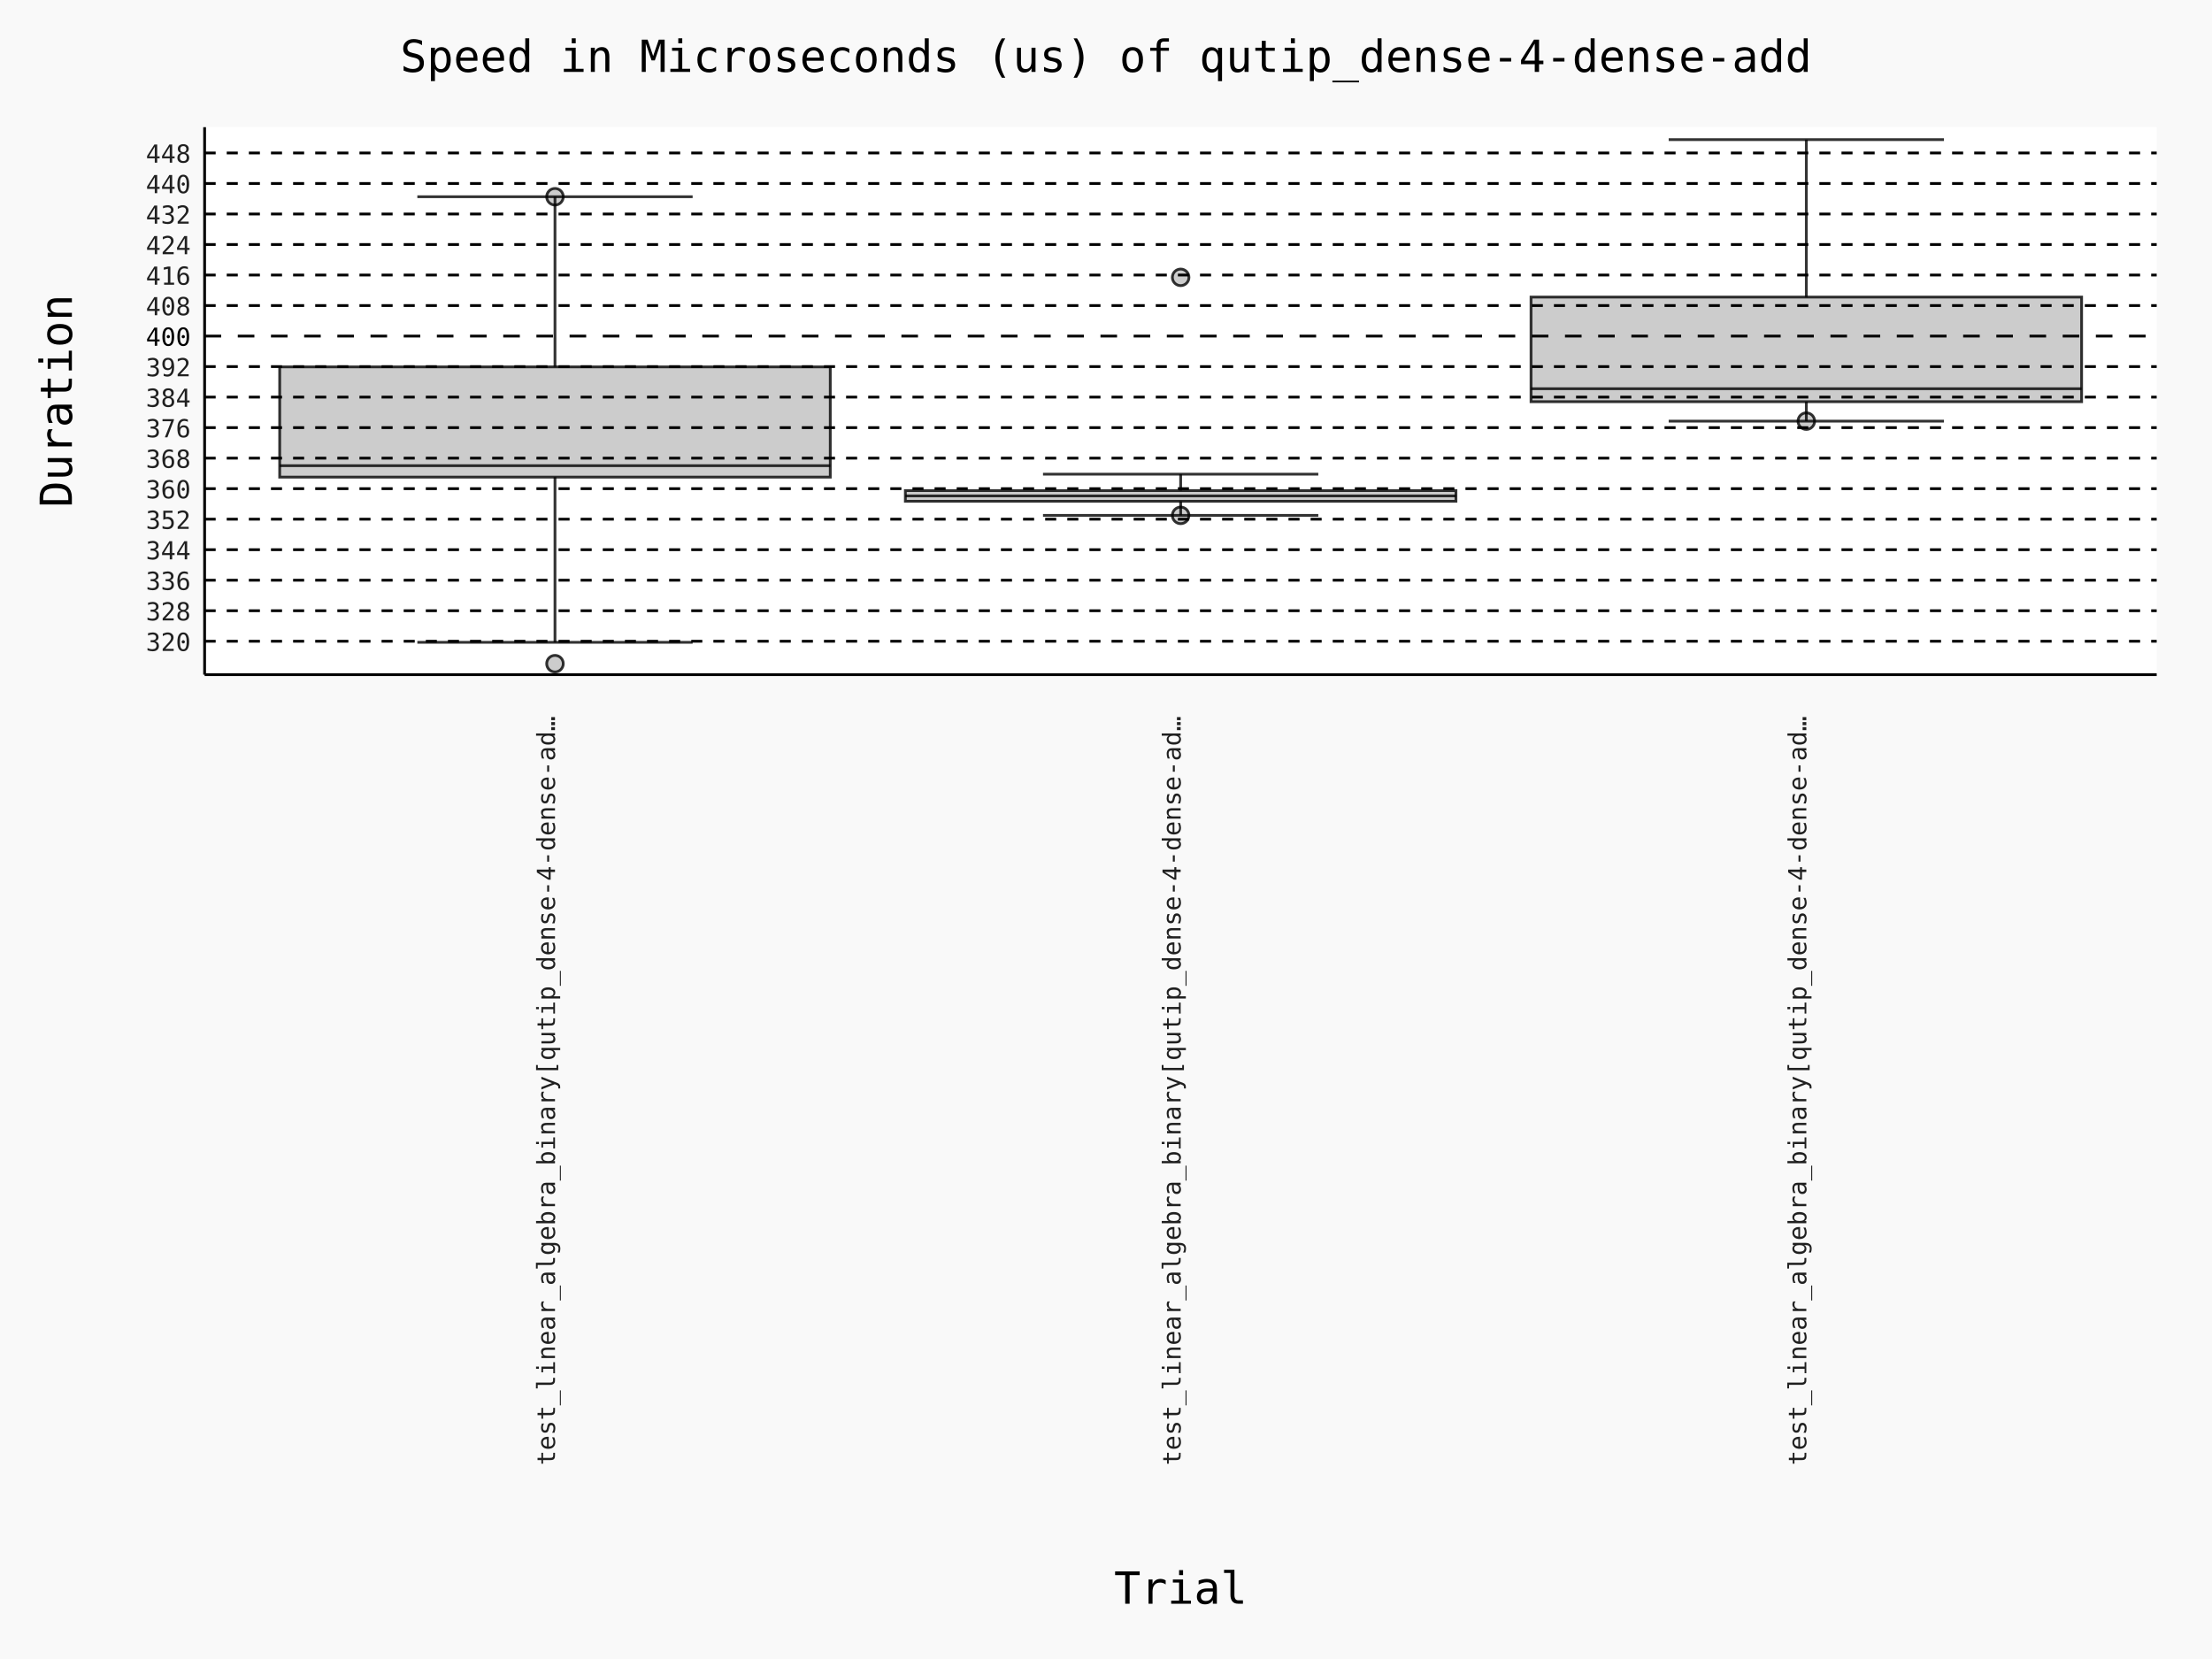
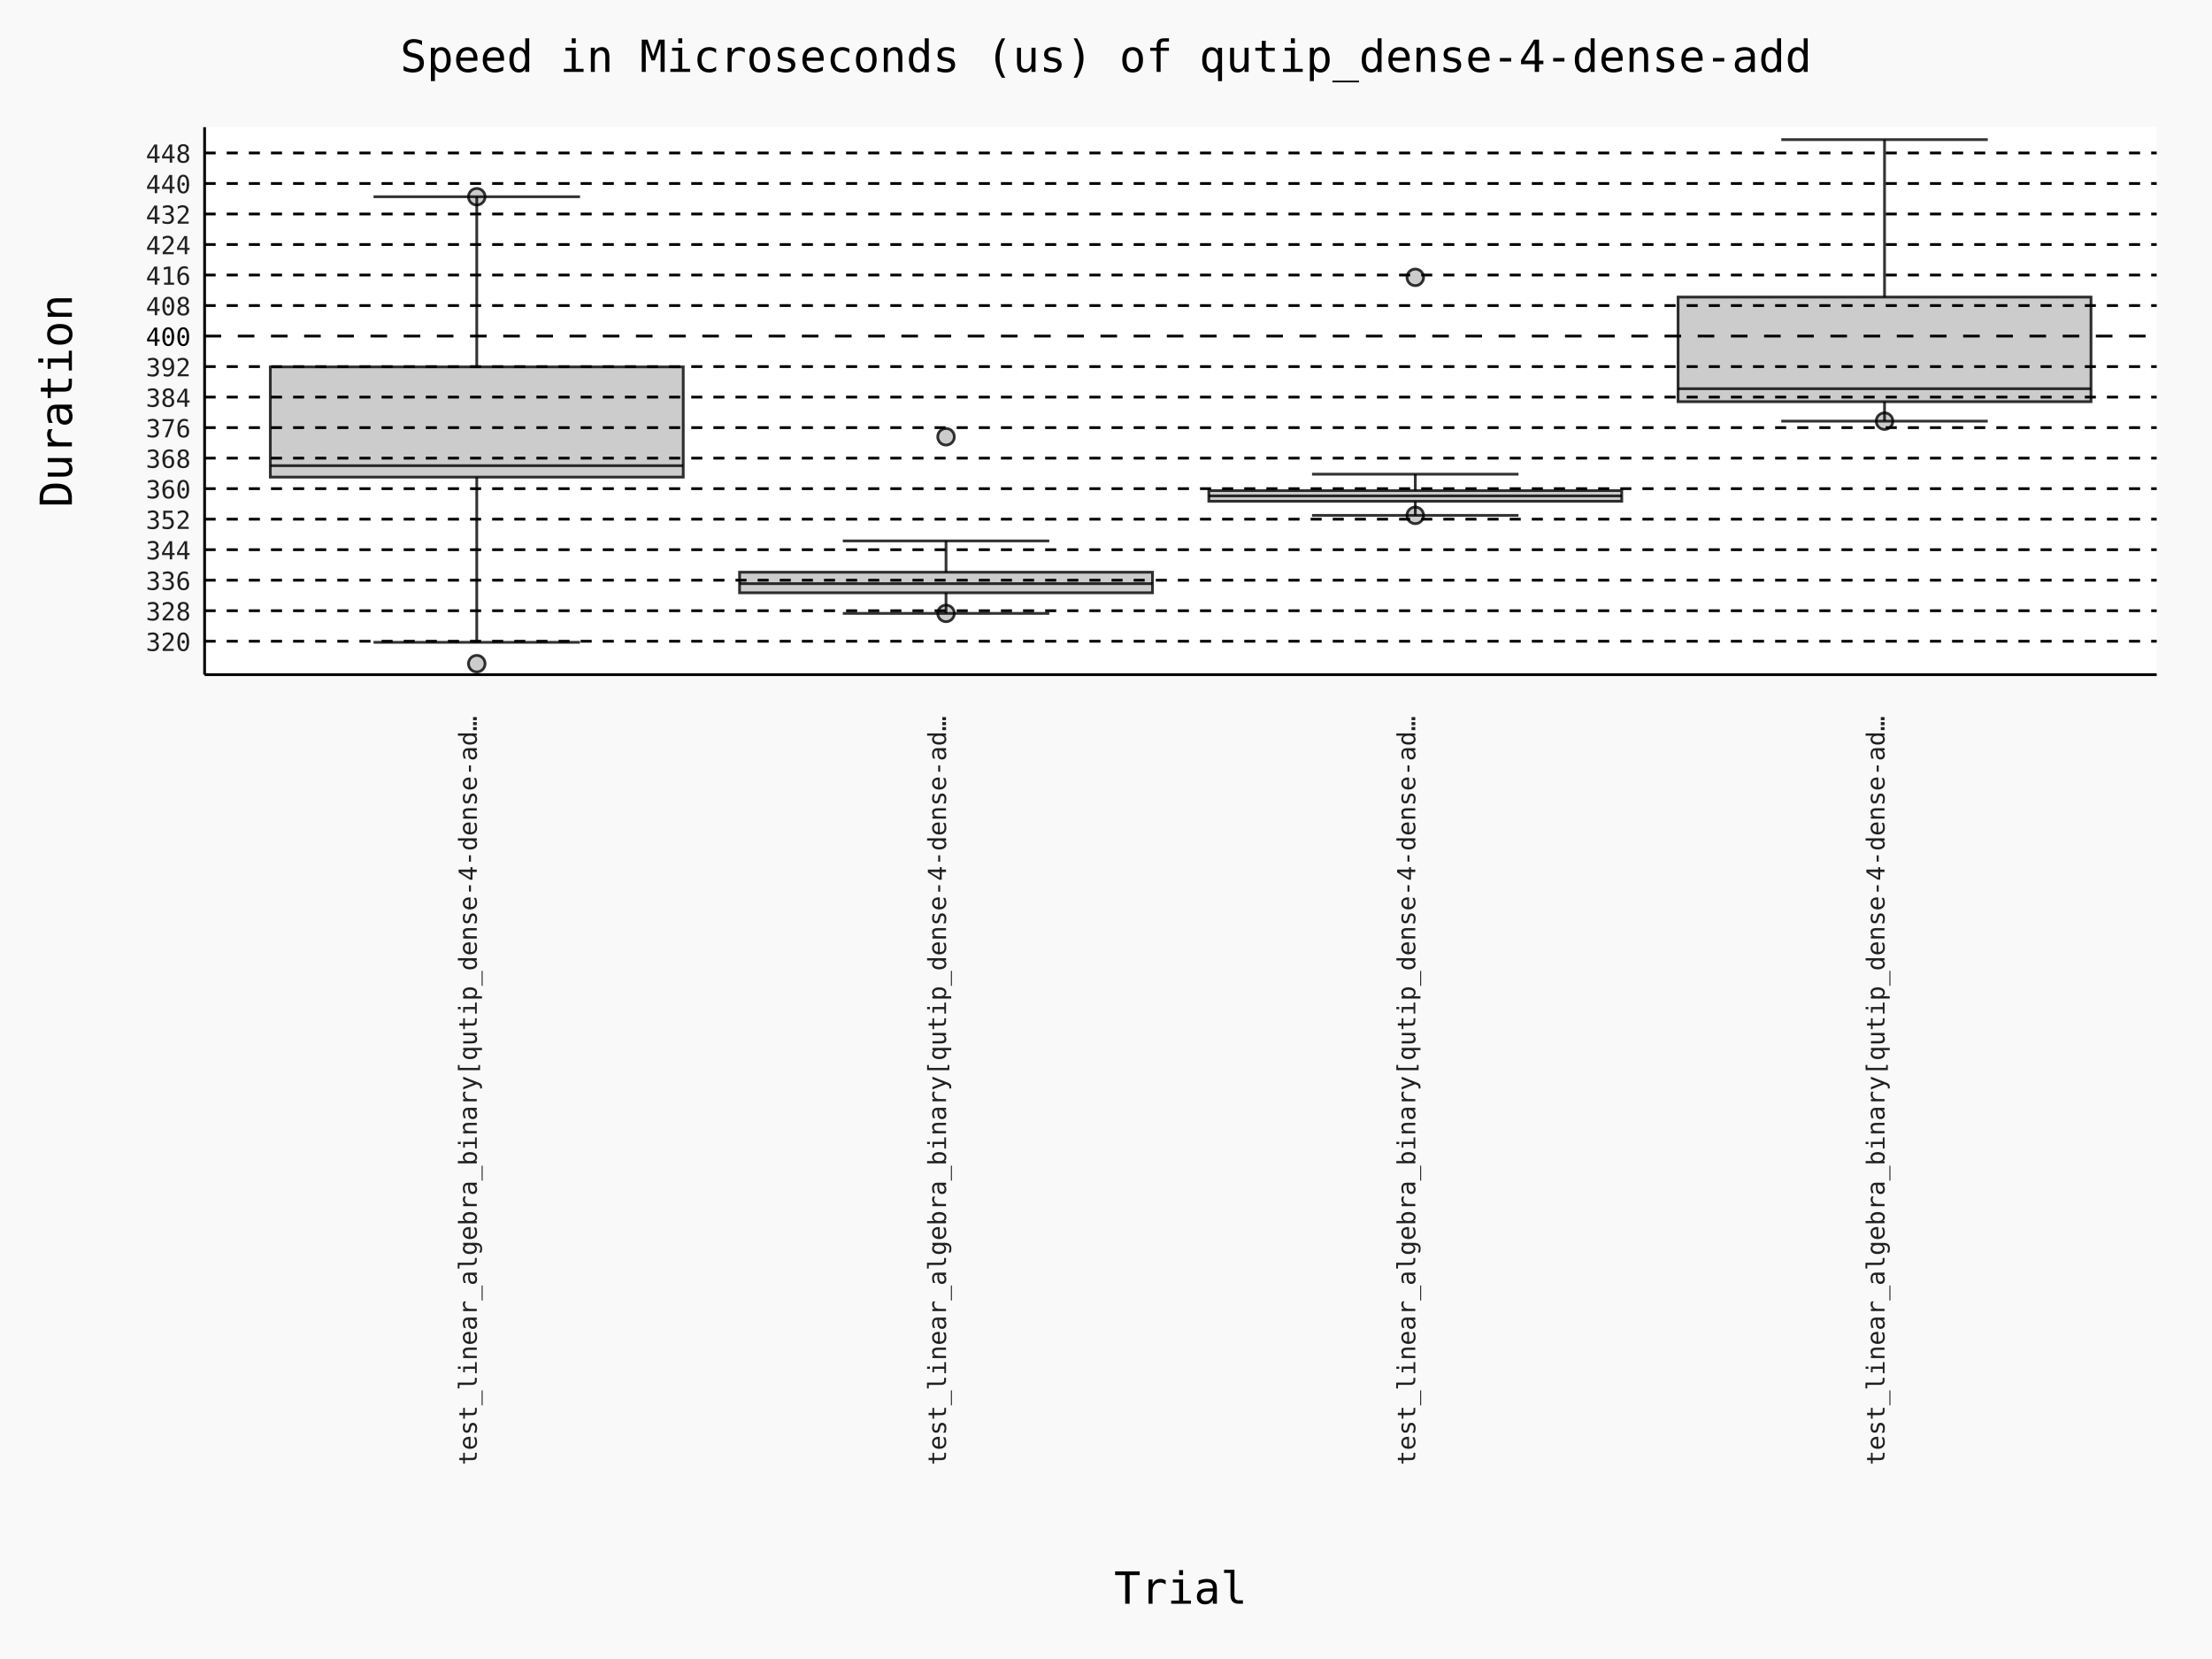
- <svg xmlns="http://www.w3.org/2000/svg" id="chart-9c91039b-58c7-4267-b920-0095af7230ff" class="pygal-chart" viewBox="0 0 800 600">
+ <svg xmlns="http://www.w3.org/2000/svg" id="chart-6c1193d6-a8c0-4f2b-bf7b-d264792dec06" class="pygal-chart" viewBox="0 0 800 600">
  <defs>
-     <style type="text/css">#chart-9c91039b-58c7-4267-b920-0095af7230ff{-webkit-user-select:none;-webkit-font-smoothing:antialiased;font-family:Consolas,"Deja Vu Sans Mono","Bitstream Vera Sans Mono","Courier New",monospace}#chart-9c91039b-58c7-4267-b920-0095af7230ff .title{font-family:Consolas,"Deja Vu Sans Mono","Bitstream Vera Sans Mono","Courier New",monospace;font-size:16px}#chart-9c91039b-58c7-4267-b920-0095af7230ff .legends .legend text{font-family:Consolas,"Deja Vu Sans Mono","Bitstream Vera Sans Mono","Courier New",monospace;font-size:14px}#chart-9c91039b-58c7-4267-b920-0095af7230ff .axis text{font-family:Consolas,"Deja Vu Sans Mono","Bitstream Vera Sans Mono","Courier New",monospace;font-size:10px}#chart-9c91039b-58c7-4267-b920-0095af7230ff .axis text.major{font-family:Consolas,"Deja Vu Sans Mono","Bitstream Vera Sans Mono","Courier New",monospace;font-size:10px}#chart-9c91039b-58c7-4267-b920-0095af7230ff .text-overlay text.value{font-family:Consolas,"Deja Vu Sans Mono","Bitstream Vera Sans Mono","Courier New",monospace;font-size:16px}#chart-9c91039b-58c7-4267-b920-0095af7230ff .text-overlay text.label{font-family:Consolas,"Deja Vu Sans Mono","Bitstream Vera Sans Mono","Courier New",monospace;font-size:10px}#chart-9c91039b-58c7-4267-b920-0095af7230ff .tooltip{font-family:Consolas,"Deja Vu Sans Mono","Bitstream Vera Sans Mono","Courier New",monospace;font-size:14px}#chart-9c91039b-58c7-4267-b920-0095af7230ff text.no_data{font-family:Consolas,"Deja Vu Sans Mono","Bitstream Vera Sans Mono","Courier New",monospace;font-size:64px}
- #chart-9c91039b-58c7-4267-b920-0095af7230ff{background-color:rgba(249,249,249,1)}#chart-9c91039b-58c7-4267-b920-0095af7230ff path,#chart-9c91039b-58c7-4267-b920-0095af7230ff line,#chart-9c91039b-58c7-4267-b920-0095af7230ff rect,#chart-9c91039b-58c7-4267-b920-0095af7230ff circle{-webkit-transition:150ms;-moz-transition:150ms;transition:150ms}#chart-9c91039b-58c7-4267-b920-0095af7230ff .graph &gt; .background{fill:rgba(249,249,249,1)}#chart-9c91039b-58c7-4267-b920-0095af7230ff .plot &gt; .background{fill:rgba(255,255,255,1)}#chart-9c91039b-58c7-4267-b920-0095af7230ff .graph{fill:rgba(0,0,0,.87)}#chart-9c91039b-58c7-4267-b920-0095af7230ff text.no_data{fill:rgba(0,0,0,1)}#chart-9c91039b-58c7-4267-b920-0095af7230ff .title{fill:rgba(0,0,0,1)}#chart-9c91039b-58c7-4267-b920-0095af7230ff .legends .legend text{fill:rgba(0,0,0,.87)}#chart-9c91039b-58c7-4267-b920-0095af7230ff .legends .legend:hover text{fill:rgba(0,0,0,1)}#chart-9c91039b-58c7-4267-b920-0095af7230ff .axis .line{stroke:rgba(0,0,0,1)}#chart-9c91039b-58c7-4267-b920-0095af7230ff .axis .guide.line{stroke:rgba(0,0,0,.54)}#chart-9c91039b-58c7-4267-b920-0095af7230ff .axis .major.line{stroke:rgba(0,0,0,.87)}#chart-9c91039b-58c7-4267-b920-0095af7230ff .axis text.major{fill:rgba(0,0,0,1)}#chart-9c91039b-58c7-4267-b920-0095af7230ff .axis.y .guides:hover .guide.line,#chart-9c91039b-58c7-4267-b920-0095af7230ff .line-graph .axis.x .guides:hover .guide.line,#chart-9c91039b-58c7-4267-b920-0095af7230ff .stackedline-graph .axis.x .guides:hover .guide.line,#chart-9c91039b-58c7-4267-b920-0095af7230ff .xy-graph .axis.x .guides:hover .guide.line{stroke:rgba(0,0,0,1)}#chart-9c91039b-58c7-4267-b920-0095af7230ff .axis .guides:hover text{fill:rgba(0,0,0,1)}#chart-9c91039b-58c7-4267-b920-0095af7230ff .reactive{fill-opacity:.7;stroke-opacity:.8;stroke-width:1}#chart-9c91039b-58c7-4267-b920-0095af7230ff .ci{stroke:rgba(0,0,0,.87)}#chart-9c91039b-58c7-4267-b920-0095af7230ff .reactive.active,#chart-9c91039b-58c7-4267-b920-0095af7230ff .active .reactive{fill-opacity:.8;stroke-opacity:.9;stroke-width:4}#chart-9c91039b-58c7-4267-b920-0095af7230ff .ci .reactive.active{stroke-width:1.5}#chart-9c91039b-58c7-4267-b920-0095af7230ff .series text{fill:rgba(0,0,0,1)}#chart-9c91039b-58c7-4267-b920-0095af7230ff .tooltip rect{fill:rgba(255,255,255,1);stroke:rgba(0,0,0,1);-webkit-transition:opacity 150ms;-moz-transition:opacity 150ms;transition:opacity 150ms}#chart-9c91039b-58c7-4267-b920-0095af7230ff .tooltip .label{fill:rgba(0,0,0,.87)}#chart-9c91039b-58c7-4267-b920-0095af7230ff .tooltip .label{fill:rgba(0,0,0,.87)}#chart-9c91039b-58c7-4267-b920-0095af7230ff .tooltip .legend{font-size:.8em;fill:rgba(0,0,0,.54)}#chart-9c91039b-58c7-4267-b920-0095af7230ff .tooltip .x_label{font-size:.6em;fill:rgba(0,0,0,1)}#chart-9c91039b-58c7-4267-b920-0095af7230ff .tooltip .xlink{font-size:.5em;text-decoration:underline}#chart-9c91039b-58c7-4267-b920-0095af7230ff .tooltip .value{font-size:1.5em}#chart-9c91039b-58c7-4267-b920-0095af7230ff .bound{font-size:.5em}#chart-9c91039b-58c7-4267-b920-0095af7230ff .max-value{font-size:.75em;fill:rgba(0,0,0,.54)}#chart-9c91039b-58c7-4267-b920-0095af7230ff .map-element{fill:rgba(255,255,255,1);stroke:rgba(0,0,0,.54) !important}#chart-9c91039b-58c7-4267-b920-0095af7230ff .map-element .reactive{fill-opacity:inherit;stroke-opacity:inherit}#chart-9c91039b-58c7-4267-b920-0095af7230ff .color-0,#chart-9c91039b-58c7-4267-b920-0095af7230ff .color-0 a:visited{stroke:#000000;fill:#000000}#chart-9c91039b-58c7-4267-b920-0095af7230ff .color-1,#chart-9c91039b-58c7-4267-b920-0095af7230ff .color-1 a:visited{stroke:#000000;fill:#000000}#chart-9c91039b-58c7-4267-b920-0095af7230ff .color-2,#chart-9c91039b-58c7-4267-b920-0095af7230ff .color-2 a:visited{stroke:#000000;fill:#000000}#chart-9c91039b-58c7-4267-b920-0095af7230ff .text-overlay .color-0 text{fill:white}#chart-9c91039b-58c7-4267-b920-0095af7230ff .text-overlay .color-1 text{fill:white}#chart-9c91039b-58c7-4267-b920-0095af7230ff .text-overlay .color-2 text{fill:white}
- #chart-9c91039b-58c7-4267-b920-0095af7230ff text.no_data{text-anchor:middle}#chart-9c91039b-58c7-4267-b920-0095af7230ff .guide.line{fill:none}#chart-9c91039b-58c7-4267-b920-0095af7230ff .centered{text-anchor:middle}#chart-9c91039b-58c7-4267-b920-0095af7230ff .title{text-anchor:middle}#chart-9c91039b-58c7-4267-b920-0095af7230ff .legends .legend text{fill-opacity:1}#chart-9c91039b-58c7-4267-b920-0095af7230ff .axis.x text{text-anchor:middle}#chart-9c91039b-58c7-4267-b920-0095af7230ff .axis.x:not(.web) text[transform]{text-anchor:start}#chart-9c91039b-58c7-4267-b920-0095af7230ff .axis.x:not(.web) text[transform].backwards{text-anchor:end}#chart-9c91039b-58c7-4267-b920-0095af7230ff .axis.y text{text-anchor:end}#chart-9c91039b-58c7-4267-b920-0095af7230ff .axis.y text[transform].backwards{text-anchor:start}#chart-9c91039b-58c7-4267-b920-0095af7230ff .axis.y2 text{text-anchor:start}#chart-9c91039b-58c7-4267-b920-0095af7230ff .axis.y2 text[transform].backwards{text-anchor:end}#chart-9c91039b-58c7-4267-b920-0095af7230ff .axis .guide.line{stroke-dasharray:4,4;stroke:black}#chart-9c91039b-58c7-4267-b920-0095af7230ff .axis .major.guide.line{stroke-dasharray:6,6;stroke:black}#chart-9c91039b-58c7-4267-b920-0095af7230ff .horizontal .axis.y .guide.line,#chart-9c91039b-58c7-4267-b920-0095af7230ff .horizontal .axis.y2 .guide.line,#chart-9c91039b-58c7-4267-b920-0095af7230ff .vertical .axis.x .guide.line{opacity:0}#chart-9c91039b-58c7-4267-b920-0095af7230ff .horizontal .axis.always_show .guide.line,#chart-9c91039b-58c7-4267-b920-0095af7230ff .vertical .axis.always_show .guide.line{opacity:1 !important}#chart-9c91039b-58c7-4267-b920-0095af7230ff .axis.y .guides:hover .guide.line,#chart-9c91039b-58c7-4267-b920-0095af7230ff .axis.y2 .guides:hover .guide.line,#chart-9c91039b-58c7-4267-b920-0095af7230ff .axis.x .guides:hover .guide.line{opacity:1}#chart-9c91039b-58c7-4267-b920-0095af7230ff .axis .guides:hover text{opacity:1}#chart-9c91039b-58c7-4267-b920-0095af7230ff .nofill{fill:none}#chart-9c91039b-58c7-4267-b920-0095af7230ff .subtle-fill{fill-opacity:.2}#chart-9c91039b-58c7-4267-b920-0095af7230ff .dot{stroke-width:1px;fill-opacity:1;stroke-opacity:1}#chart-9c91039b-58c7-4267-b920-0095af7230ff .dot.active{stroke-width:5px}#chart-9c91039b-58c7-4267-b920-0095af7230ff .dot.negative{fill:transparent}#chart-9c91039b-58c7-4267-b920-0095af7230ff text,#chart-9c91039b-58c7-4267-b920-0095af7230ff tspan{stroke:none !important}#chart-9c91039b-58c7-4267-b920-0095af7230ff .series text.active{opacity:1}#chart-9c91039b-58c7-4267-b920-0095af7230ff .tooltip rect{fill-opacity:.95;stroke-width:.5}#chart-9c91039b-58c7-4267-b920-0095af7230ff .tooltip text{fill-opacity:1}#chart-9c91039b-58c7-4267-b920-0095af7230ff .showable{visibility:hidden}#chart-9c91039b-58c7-4267-b920-0095af7230ff .showable.shown{visibility:visible}#chart-9c91039b-58c7-4267-b920-0095af7230ff .gauge-background{fill:rgba(229,229,229,1);stroke:none}#chart-9c91039b-58c7-4267-b920-0095af7230ff .bg-lines{stroke:rgba(249,249,249,1);stroke-width:2px}
+     <style type="text/css">#chart-6c1193d6-a8c0-4f2b-bf7b-d264792dec06{-webkit-user-select:none;-webkit-font-smoothing:antialiased;font-family:Consolas,"Deja Vu Sans Mono","Bitstream Vera Sans Mono","Courier New",monospace}#chart-6c1193d6-a8c0-4f2b-bf7b-d264792dec06 .title{font-family:Consolas,"Deja Vu Sans Mono","Bitstream Vera Sans Mono","Courier New",monospace;font-size:16px}#chart-6c1193d6-a8c0-4f2b-bf7b-d264792dec06 .legends .legend text{font-family:Consolas,"Deja Vu Sans Mono","Bitstream Vera Sans Mono","Courier New",monospace;font-size:14px}#chart-6c1193d6-a8c0-4f2b-bf7b-d264792dec06 .axis text{font-family:Consolas,"Deja Vu Sans Mono","Bitstream Vera Sans Mono","Courier New",monospace;font-size:10px}#chart-6c1193d6-a8c0-4f2b-bf7b-d264792dec06 .axis text.major{font-family:Consolas,"Deja Vu Sans Mono","Bitstream Vera Sans Mono","Courier New",monospace;font-size:10px}#chart-6c1193d6-a8c0-4f2b-bf7b-d264792dec06 .text-overlay text.value{font-family:Consolas,"Deja Vu Sans Mono","Bitstream Vera Sans Mono","Courier New",monospace;font-size:16px}#chart-6c1193d6-a8c0-4f2b-bf7b-d264792dec06 .text-overlay text.label{font-family:Consolas,"Deja Vu Sans Mono","Bitstream Vera Sans Mono","Courier New",monospace;font-size:10px}#chart-6c1193d6-a8c0-4f2b-bf7b-d264792dec06 .tooltip{font-family:Consolas,"Deja Vu Sans Mono","Bitstream Vera Sans Mono","Courier New",monospace;font-size:14px}#chart-6c1193d6-a8c0-4f2b-bf7b-d264792dec06 text.no_data{font-family:Consolas,"Deja Vu Sans Mono","Bitstream Vera Sans Mono","Courier New",monospace;font-size:64px}
+ #chart-6c1193d6-a8c0-4f2b-bf7b-d264792dec06{background-color:rgba(249,249,249,1)}#chart-6c1193d6-a8c0-4f2b-bf7b-d264792dec06 path,#chart-6c1193d6-a8c0-4f2b-bf7b-d264792dec06 line,#chart-6c1193d6-a8c0-4f2b-bf7b-d264792dec06 rect,#chart-6c1193d6-a8c0-4f2b-bf7b-d264792dec06 circle{-webkit-transition:150ms;-moz-transition:150ms;transition:150ms}#chart-6c1193d6-a8c0-4f2b-bf7b-d264792dec06 .graph &gt; .background{fill:rgba(249,249,249,1)}#chart-6c1193d6-a8c0-4f2b-bf7b-d264792dec06 .plot &gt; .background{fill:rgba(255,255,255,1)}#chart-6c1193d6-a8c0-4f2b-bf7b-d264792dec06 .graph{fill:rgba(0,0,0,.87)}#chart-6c1193d6-a8c0-4f2b-bf7b-d264792dec06 text.no_data{fill:rgba(0,0,0,1)}#chart-6c1193d6-a8c0-4f2b-bf7b-d264792dec06 .title{fill:rgba(0,0,0,1)}#chart-6c1193d6-a8c0-4f2b-bf7b-d264792dec06 .legends .legend text{fill:rgba(0,0,0,.87)}#chart-6c1193d6-a8c0-4f2b-bf7b-d264792dec06 .legends .legend:hover text{fill:rgba(0,0,0,1)}#chart-6c1193d6-a8c0-4f2b-bf7b-d264792dec06 .axis .line{stroke:rgba(0,0,0,1)}#chart-6c1193d6-a8c0-4f2b-bf7b-d264792dec06 .axis .guide.line{stroke:rgba(0,0,0,.54)}#chart-6c1193d6-a8c0-4f2b-bf7b-d264792dec06 .axis .major.line{stroke:rgba(0,0,0,.87)}#chart-6c1193d6-a8c0-4f2b-bf7b-d264792dec06 .axis text.major{fill:rgba(0,0,0,1)}#chart-6c1193d6-a8c0-4f2b-bf7b-d264792dec06 .axis.y .guides:hover .guide.line,#chart-6c1193d6-a8c0-4f2b-bf7b-d264792dec06 .line-graph .axis.x .guides:hover .guide.line,#chart-6c1193d6-a8c0-4f2b-bf7b-d264792dec06 .stackedline-graph .axis.x .guides:hover .guide.line,#chart-6c1193d6-a8c0-4f2b-bf7b-d264792dec06 .xy-graph .axis.x .guides:hover .guide.line{stroke:rgba(0,0,0,1)}#chart-6c1193d6-a8c0-4f2b-bf7b-d264792dec06 .axis .guides:hover text{fill:rgba(0,0,0,1)}#chart-6c1193d6-a8c0-4f2b-bf7b-d264792dec06 .reactive{fill-opacity:.7;stroke-opacity:.8;stroke-width:1}#chart-6c1193d6-a8c0-4f2b-bf7b-d264792dec06 .ci{stroke:rgba(0,0,0,.87)}#chart-6c1193d6-a8c0-4f2b-bf7b-d264792dec06 .reactive.active,#chart-6c1193d6-a8c0-4f2b-bf7b-d264792dec06 .active .reactive{fill-opacity:.8;stroke-opacity:.9;stroke-width:4}#chart-6c1193d6-a8c0-4f2b-bf7b-d264792dec06 .ci .reactive.active{stroke-width:1.5}#chart-6c1193d6-a8c0-4f2b-bf7b-d264792dec06 .series text{fill:rgba(0,0,0,1)}#chart-6c1193d6-a8c0-4f2b-bf7b-d264792dec06 .tooltip rect{fill:rgba(255,255,255,1);stroke:rgba(0,0,0,1);-webkit-transition:opacity 150ms;-moz-transition:opacity 150ms;transition:opacity 150ms}#chart-6c1193d6-a8c0-4f2b-bf7b-d264792dec06 .tooltip .label{fill:rgba(0,0,0,.87)}#chart-6c1193d6-a8c0-4f2b-bf7b-d264792dec06 .tooltip .label{fill:rgba(0,0,0,.87)}#chart-6c1193d6-a8c0-4f2b-bf7b-d264792dec06 .tooltip .legend{font-size:.8em;fill:rgba(0,0,0,.54)}#chart-6c1193d6-a8c0-4f2b-bf7b-d264792dec06 .tooltip .x_label{font-size:.6em;fill:rgba(0,0,0,1)}#chart-6c1193d6-a8c0-4f2b-bf7b-d264792dec06 .tooltip .xlink{font-size:.5em;text-decoration:underline}#chart-6c1193d6-a8c0-4f2b-bf7b-d264792dec06 .tooltip .value{font-size:1.5em}#chart-6c1193d6-a8c0-4f2b-bf7b-d264792dec06 .bound{font-size:.5em}#chart-6c1193d6-a8c0-4f2b-bf7b-d264792dec06 .max-value{font-size:.75em;fill:rgba(0,0,0,.54)}#chart-6c1193d6-a8c0-4f2b-bf7b-d264792dec06 .map-element{fill:rgba(255,255,255,1);stroke:rgba(0,0,0,.54) !important}#chart-6c1193d6-a8c0-4f2b-bf7b-d264792dec06 .map-element .reactive{fill-opacity:inherit;stroke-opacity:inherit}#chart-6c1193d6-a8c0-4f2b-bf7b-d264792dec06 .color-0,#chart-6c1193d6-a8c0-4f2b-bf7b-d264792dec06 .color-0 a:visited{stroke:#000000;fill:#000000}#chart-6c1193d6-a8c0-4f2b-bf7b-d264792dec06 .color-1,#chart-6c1193d6-a8c0-4f2b-bf7b-d264792dec06 .color-1 a:visited{stroke:#000000;fill:#000000}#chart-6c1193d6-a8c0-4f2b-bf7b-d264792dec06 .color-2,#chart-6c1193d6-a8c0-4f2b-bf7b-d264792dec06 .color-2 a:visited{stroke:#000000;fill:#000000}#chart-6c1193d6-a8c0-4f2b-bf7b-d264792dec06 .color-3,#chart-6c1193d6-a8c0-4f2b-bf7b-d264792dec06 .color-3 a:visited{stroke:#000000;fill:#000000}#chart-6c1193d6-a8c0-4f2b-bf7b-d264792dec06 .text-overlay .color-0 text{fill:white}#chart-6c1193d6-a8c0-4f2b-bf7b-d264792dec06 .text-overlay .color-1 text{fill:white}#chart-6c1193d6-a8c0-4f2b-bf7b-d264792dec06 .text-overlay .color-2 text{fill:white}#chart-6c1193d6-a8c0-4f2b-bf7b-d264792dec06 .text-overlay .color-3 text{fill:white}
+ #chart-6c1193d6-a8c0-4f2b-bf7b-d264792dec06 text.no_data{text-anchor:middle}#chart-6c1193d6-a8c0-4f2b-bf7b-d264792dec06 .guide.line{fill:none}#chart-6c1193d6-a8c0-4f2b-bf7b-d264792dec06 .centered{text-anchor:middle}#chart-6c1193d6-a8c0-4f2b-bf7b-d264792dec06 .title{text-anchor:middle}#chart-6c1193d6-a8c0-4f2b-bf7b-d264792dec06 .legends .legend text{fill-opacity:1}#chart-6c1193d6-a8c0-4f2b-bf7b-d264792dec06 .axis.x text{text-anchor:middle}#chart-6c1193d6-a8c0-4f2b-bf7b-d264792dec06 .axis.x:not(.web) text[transform]{text-anchor:start}#chart-6c1193d6-a8c0-4f2b-bf7b-d264792dec06 .axis.x:not(.web) text[transform].backwards{text-anchor:end}#chart-6c1193d6-a8c0-4f2b-bf7b-d264792dec06 .axis.y text{text-anchor:end}#chart-6c1193d6-a8c0-4f2b-bf7b-d264792dec06 .axis.y text[transform].backwards{text-anchor:start}#chart-6c1193d6-a8c0-4f2b-bf7b-d264792dec06 .axis.y2 text{text-anchor:start}#chart-6c1193d6-a8c0-4f2b-bf7b-d264792dec06 .axis.y2 text[transform].backwards{text-anchor:end}#chart-6c1193d6-a8c0-4f2b-bf7b-d264792dec06 .axis .guide.line{stroke-dasharray:4,4;stroke:black}#chart-6c1193d6-a8c0-4f2b-bf7b-d264792dec06 .axis .major.guide.line{stroke-dasharray:6,6;stroke:black}#chart-6c1193d6-a8c0-4f2b-bf7b-d264792dec06 .horizontal .axis.y .guide.line,#chart-6c1193d6-a8c0-4f2b-bf7b-d264792dec06 .horizontal .axis.y2 .guide.line,#chart-6c1193d6-a8c0-4f2b-bf7b-d264792dec06 .vertical .axis.x .guide.line{opacity:0}#chart-6c1193d6-a8c0-4f2b-bf7b-d264792dec06 .horizontal .axis.always_show .guide.line,#chart-6c1193d6-a8c0-4f2b-bf7b-d264792dec06 .vertical .axis.always_show .guide.line{opacity:1 !important}#chart-6c1193d6-a8c0-4f2b-bf7b-d264792dec06 .axis.y .guides:hover .guide.line,#chart-6c1193d6-a8c0-4f2b-bf7b-d264792dec06 .axis.y2 .guides:hover .guide.line,#chart-6c1193d6-a8c0-4f2b-bf7b-d264792dec06 .axis.x .guides:hover .guide.line{opacity:1}#chart-6c1193d6-a8c0-4f2b-bf7b-d264792dec06 .axis .guides:hover text{opacity:1}#chart-6c1193d6-a8c0-4f2b-bf7b-d264792dec06 .nofill{fill:none}#chart-6c1193d6-a8c0-4f2b-bf7b-d264792dec06 .subtle-fill{fill-opacity:.2}#chart-6c1193d6-a8c0-4f2b-bf7b-d264792dec06 .dot{stroke-width:1px;fill-opacity:1;stroke-opacity:1}#chart-6c1193d6-a8c0-4f2b-bf7b-d264792dec06 .dot.active{stroke-width:5px}#chart-6c1193d6-a8c0-4f2b-bf7b-d264792dec06 .dot.negative{fill:transparent}#chart-6c1193d6-a8c0-4f2b-bf7b-d264792dec06 text,#chart-6c1193d6-a8c0-4f2b-bf7b-d264792dec06 tspan{stroke:none !important}#chart-6c1193d6-a8c0-4f2b-bf7b-d264792dec06 .series text.active{opacity:1}#chart-6c1193d6-a8c0-4f2b-bf7b-d264792dec06 .tooltip rect{fill-opacity:.95;stroke-width:.5}#chart-6c1193d6-a8c0-4f2b-bf7b-d264792dec06 .tooltip text{fill-opacity:1}#chart-6c1193d6-a8c0-4f2b-bf7b-d264792dec06 .showable{visibility:hidden}#chart-6c1193d6-a8c0-4f2b-bf7b-d264792dec06 .showable.shown{visibility:visible}#chart-6c1193d6-a8c0-4f2b-bf7b-d264792dec06 .gauge-background{fill:rgba(229,229,229,1);stroke:none}#chart-6c1193d6-a8c0-4f2b-bf7b-d264792dec06 .bg-lines{stroke:rgba(249,249,249,1);stroke-width:2px}
.tooltip .value{font-size:1em !important}.axis text{font-size:9px !important}</style>
  </defs>
  <g class="graph custombox-graph vertical">
    <rect x="0" y="0" width="800" height="600" class="background" />
    <g transform="translate(74, 46)" class="plot">
      <rect x="0" y="0" width="706.0" height="198.0" class="background" />
      <g class="axis y always_show">
        <path d="M0 198 h706" class="line" />
        <g class="guides">
          <path d="M0 185.915 h706" class="guide line" />
          <text x="-5" y="189.415" class="">320</text>
        </g>
        <g class="guides">
          <path d="M0 174.878 h706" class="guide line" />
          <text x="-5" y="178.378" class="">328</text>
        </g>
        <g class="guides">
          <path d="M0 163.841 h706" class="guide line" />
          <text x="-5" y="167.341" class="">336</text>
        </g>
        <g class="guides">
          <path d="M0 152.804 h706" class="guide line" />
          <text x="-5" y="156.304" class="">344</text>
        </g>
        <g class="guides">
          <path d="M0 141.768 h706" class="guide line" />
          <text x="-5" y="145.268" class="">352</text>
        </g>
        <g class="guides">
          <path d="M0 130.731 h706" class="guide line" />
          <text x="-5" y="134.231" class="">360</text>
        </g>
        <g class="guides">
          <path d="M0 119.694 h706" class="guide line" />
          <text x="-5" y="123.194" class="">368</text>
        </g>
        <g class="guides">
          <path d="M0 108.657 h706" class="guide line" />
          <text x="-5" y="112.157" class="">376</text>
        </g>
        <g class="guides">
          <path d="M0 97.62 h706" class="guide line" />
          <text x="-5" y="101.12" class="">384</text>
        </g>
        <g class="guides">
          <path d="M0 86.584 h706" class="guide line" />
          <text x="-5" y="90.084" class="">392</text>
        </g>
        <g class="guides">
          <path d="M0 75.547 h706" class="major guide line" />
          <text x="-5" y="79.047" class="major">400</text>
        </g>
        <g class="guides">
          <path d="M0 64.51 h706" class="guide line" />
          <text x="-5" y="68.01" class="">408</text>
        </g>
        <g class="guides">
          <path d="M0 53.473 h706" class="guide line" />
          <text x="-5" y="56.973" class="">416</text>
        </g>
        <g class="guides">
          <path d="M0 42.436 h706" class="guide line" />
          <text x="-5" y="45.936" class="">424</text>
        </g>
        <g class="guides">
          <path d="M0 31.4 h706" class="guide line" />
          <text x="-5" y="34.9" class="">432</text>
        </g>
        <g class="guides">
          <path d="M0 20.363 h706" class="guide line" />
          <text x="-5" y="23.863" class="">440</text>
        </g>
        <g class="guides">
          <path d="M0 9.326 h706" class="guide line" />
          <text x="-5" y="12.826" class="">448</text>
        </g>
      </g>
      <g class="axis x">
        <path d="M0 0 v198" class="line" />
        <g class="guides">
-           <path d="M126.718 0 v198" class="guide line" />
-           <text x="126.718" y="213.0" class="backwards" transform="rotate(270 126.7179 213)">test_linear_algebra_binary[qutip_dense-4-dense-ad…</text>
+           <path d="M98.433 0 v198" class="guide line" />
+           <text x="98.433" y="213.0" class="backwards" transform="rotate(270 98.43269 213)">test_linear_algebra_binary[qutip_dense-4-dense-ad…</text>
        </g>
        <g class="guides">
-           <path d="M353 0 v198" class="guide line" />
-           <text x="353.0" y="213.0" class="backwards" transform="rotate(270 353 213)">test_linear_algebra_binary[qutip_dense-4-dense-ad…</text>
+           <path d="M268.144 0 v198" class="guide line" />
+           <text x="268.144" y="213.0" class="backwards" transform="rotate(270 268.1442 213)">test_linear_algebra_binary[qutip_dense-4-dense-ad…</text>
        </g>
        <g class="guides">
-           <path d="M579.282 0 v198" class="guide line" />
-           <text x="579.282" y="213.0" class="backwards" transform="rotate(270 579.2821 213)">test_linear_algebra_binary[qutip_dense-4-dense-ad…</text>
+           <path d="M437.856 0 v198" class="guide line" />
+           <text x="437.856" y="213.0" class="backwards" transform="rotate(270 437.8558 213)">test_linear_algebra_binary[qutip_dense-4-dense-ad…</text>
+         </g>
+         <g class="guides">
+           <path d="M607.567 0 v198" class="guide line" />
+           <text x="607.567" y="213.0" class="backwards" transform="rotate(270 607.5673 213)">test_linear_algebra_binary[qutip_dense-4-dense-ad…</text>
        </g>
      </g>
      <g class="series serie-0 color-0">
        <g class="boxes">
          <g class="box">
-             <path stroke-width="3" d="M76.936 186.301 L176.5 186.301" class="reactive tooltip-trigger" />
-             <path stroke-width="3" d="M27.154 122.421 L226.282 122.421" class="reactive tooltip-trigger" />
-             <path stroke-width="3" d="M76.936 25.153 L176.5 25.153" class="reactive tooltip-trigger" />
-             <path stroke-width="2" d="M126.718 186.301 L126.718 126.56" class="reactive tooltip-trigger" />
-             <path stroke-width="2" d="M126.718 25.153 L126.718 86.687" class="reactive tooltip-trigger" />
-             <rect x="27.154" y="86.687" height="39.873" width="199.128" class="subtle-fill reactive tooltip-trigger" />
-             <circle cx="126.718" cy="194.027" r="3" class="subtle-fill reactive tooltip-trigger" />
-             <circle cx="126.718" cy="25.153" r="3" class="subtle-fill reactive tooltip-trigger" />
+             <path stroke-width="3" d="M61.096 186.301 L135.769 186.301" class="reactive tooltip-trigger" />
+             <path stroke-width="3" d="M23.76 122.421 L173.106 122.421" class="reactive tooltip-trigger" />
+             <path stroke-width="3" d="M61.096 25.153 L135.769 25.153" class="reactive tooltip-trigger" />
+             <path stroke-width="2" d="M98.433 186.301 L98.433 126.56" class="reactive tooltip-trigger" />
+             <path stroke-width="2" d="M98.433 25.153 L98.433 86.687" class="reactive tooltip-trigger" />
+             <rect x="23.76" y="86.687" height="39.873" width="149.346" class="subtle-fill reactive tooltip-trigger" />
+             <circle cx="98.433" cy="194.027" r="3" class="subtle-fill reactive tooltip-trigger" />
+             <circle cx="98.433" cy="25.153" r="3" class="subtle-fill reactive tooltip-trigger" />
          </g>
        </g>
      </g>
      <g class="series serie-1 color-1">
        <g class="boxes">
          <g class="box">
-             <path stroke-width="3" d="M303.218 140.391 L402.782 140.391" class="reactive tooltip-trigger" />
-             <path stroke-width="3" d="M253.436 133.356 L452.564 133.356" class="reactive tooltip-trigger" />
-             <path stroke-width="3" d="M303.218 125.492 L402.782 125.492" class="reactive tooltip-trigger" />
-             <path stroke-width="2" d="M353 140.391 L353 135.288" class="reactive tooltip-trigger" />
-             <path stroke-width="2" d="M353 125.492 L353 131.423" class="reactive tooltip-trigger" />
-             <rect x="253.436" y="131.423" height="3.864" width="199.128" class="subtle-fill reactive tooltip-trigger" />
-             <circle cx="353" cy="140.391" r="3" class="subtle-fill reactive tooltip-trigger" />
-             <circle cx="353" cy="54.305" r="3" class="subtle-fill reactive tooltip-trigger" />
+             <path stroke-width="3" d="M230.808 175.841 L305.481 175.841" class="reactive tooltip-trigger" />
+             <path stroke-width="3" d="M193.471 165.079 L342.817 165.079" class="reactive tooltip-trigger" />
+             <path stroke-width="3" d="M230.808 149.627 L305.481 149.627" class="reactive tooltip-trigger" />
+             <path stroke-width="2" d="M268.144 175.841 L268.144 168.391" class="reactive tooltip-trigger" />
+             <path stroke-width="2" d="M268.144 149.627 L268.144 160.941" class="reactive tooltip-trigger" />
+             <rect x="193.471" y="160.941" height="7.45" width="149.346" class="subtle-fill reactive tooltip-trigger" />
+             <circle cx="268.144" cy="175.841" r="3" class="subtle-fill reactive tooltip-trigger" />
+             <circle cx="268.144" cy="111.964" r="3" class="subtle-fill reactive tooltip-trigger" />
          </g>
        </g>
      </g>
      <g class="series serie-2 color-2">
        <g class="boxes">
          <g class="box">
-             <path stroke-width="3" d="M529.5 106.312 L629.064 106.312" class="reactive tooltip-trigger" />
-             <path stroke-width="3" d="M479.718 94.585 L678.846 94.585" class="reactive tooltip-trigger" />
-             <path stroke-width="3" d="M529.5 4.499 L629.064 4.499" class="reactive tooltip-trigger" />
-             <path stroke-width="2" d="M579.282 106.312 L579.282 99.276" class="reactive tooltip-trigger" />
-             <path stroke-width="2" d="M579.282 4.499 L579.282 61.441" class="reactive tooltip-trigger" />
-             <rect x="479.718" y="61.441" height="37.835" width="199.128" class="subtle-fill reactive tooltip-trigger" />
-             <circle cx="579.282" cy="106.312" r="3" class="subtle-fill reactive tooltip-trigger" />
-             <circle cx="579.282" cy="-1653.227" r="3" class="subtle-fill reactive tooltip-trigger" />
+             <path stroke-width="3" d="M400.519 140.391 L475.192 140.391" class="reactive tooltip-trigger" />
+             <path stroke-width="3" d="M363.183 133.356 L512.529 133.356" class="reactive tooltip-trigger" />
+             <path stroke-width="3" d="M400.519 125.492 L475.192 125.492" class="reactive tooltip-trigger" />
+             <path stroke-width="2" d="M437.856 140.391 L437.856 135.288" class="reactive tooltip-trigger" />
+             <path stroke-width="2" d="M437.856 125.492 L437.856 131.423" class="reactive tooltip-trigger" />
+             <rect x="363.183" y="131.423" height="3.864" width="149.346" class="subtle-fill reactive tooltip-trigger" />
+             <circle cx="437.856" cy="140.391" r="3" class="subtle-fill reactive tooltip-trigger" />
+             <circle cx="437.856" cy="54.305" r="3" class="subtle-fill reactive tooltip-trigger" />
+           </g>
+         </g>
+       </g>
+       <g class="series serie-3 color-3">
+         <g class="boxes">
+           <g class="box">
+             <path stroke-width="3" d="M570.231 106.312 L644.904 106.312" class="reactive tooltip-trigger" />
+             <path stroke-width="3" d="M532.894 94.585 L682.24 94.585" class="reactive tooltip-trigger" />
+             <path stroke-width="3" d="M570.231 4.499 L644.904 4.499" class="reactive tooltip-trigger" />
+             <path stroke-width="2" d="M607.567 106.312 L607.567 99.276" class="reactive tooltip-trigger" />
+             <path stroke-width="2" d="M607.567 4.499 L607.567 61.441" class="reactive tooltip-trigger" />
+             <rect x="532.894" y="61.441" height="37.835" width="149.346" class="subtle-fill reactive tooltip-trigger" />
+             <circle cx="607.567" cy="106.312" r="3" class="subtle-fill reactive tooltip-trigger" />
+             <circle cx="607.567" cy="-1653.227" r="3" class="subtle-fill reactive tooltip-trigger" />
          </g>
        </g>
      </g>
    </g>
    <g class="titles">
      <text x="400.0" y="26" class="title plot_title">Speed in Microseconds (us) of qutip_dense-4-dense-add</text>
      <text x="427.0" y="580.0" class="title">Trial</text>
      <text x="0" y="171.0" class="title" transform="rotate(-90 0 145)">Duration</text>
    </g>
    <g transform="translate(74, 46)" class="plot overlay">
      <g class="series serie-0 color-0" />
      <g class="series serie-1 color-1" />
      <g class="series serie-2 color-2" />
+       <g class="series serie-3 color-3" />
    </g>
    <g transform="translate(74, 46)" class="plot text-overlay">
      <g class="series serie-0 color-0" />
      <g class="series serie-1 color-1" />
      <g class="series serie-2 color-2" />
+       <g class="series serie-3 color-3" />
    </g>
    <g transform="translate(74, 46)" class="plot tooltip-overlay">
      <g transform="translate(0 0)" style="opacity: 0" class="tooltip">
        <rect rx="0" ry="0" width="0" height="0" class="tooltip-box" />
        <g class="text" />
      </g>
    </g>
  </g>
</svg>
